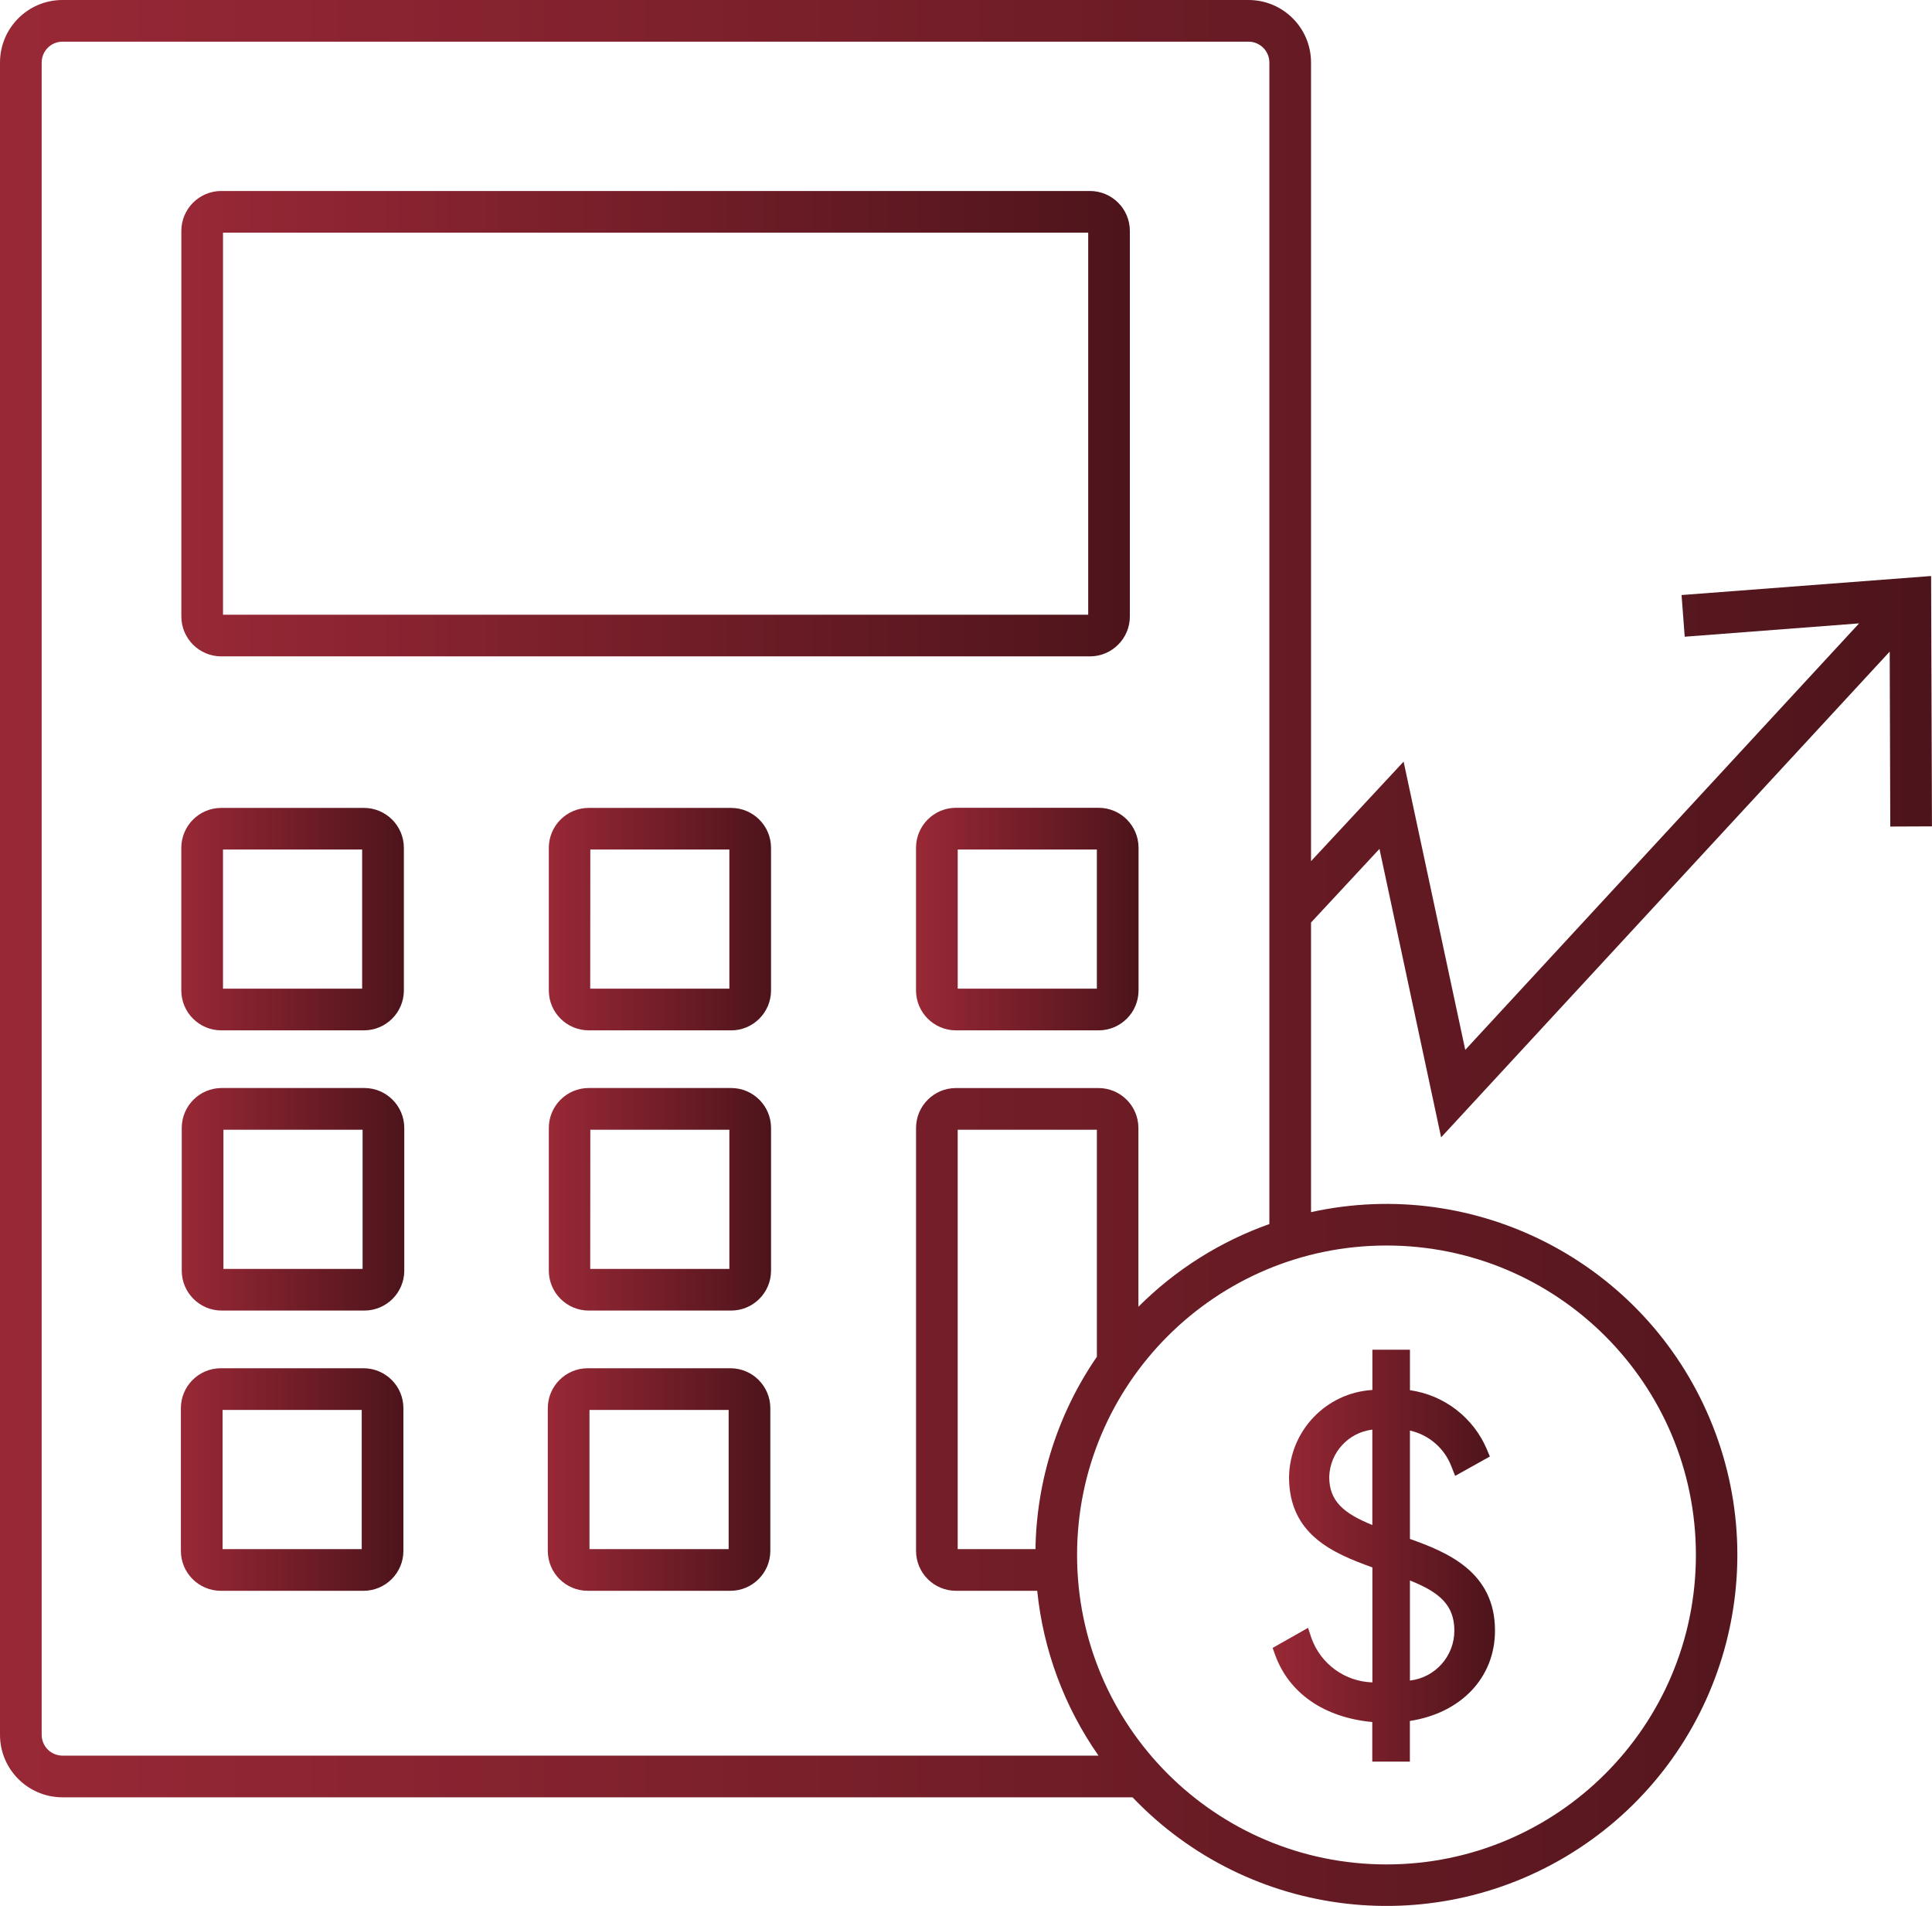
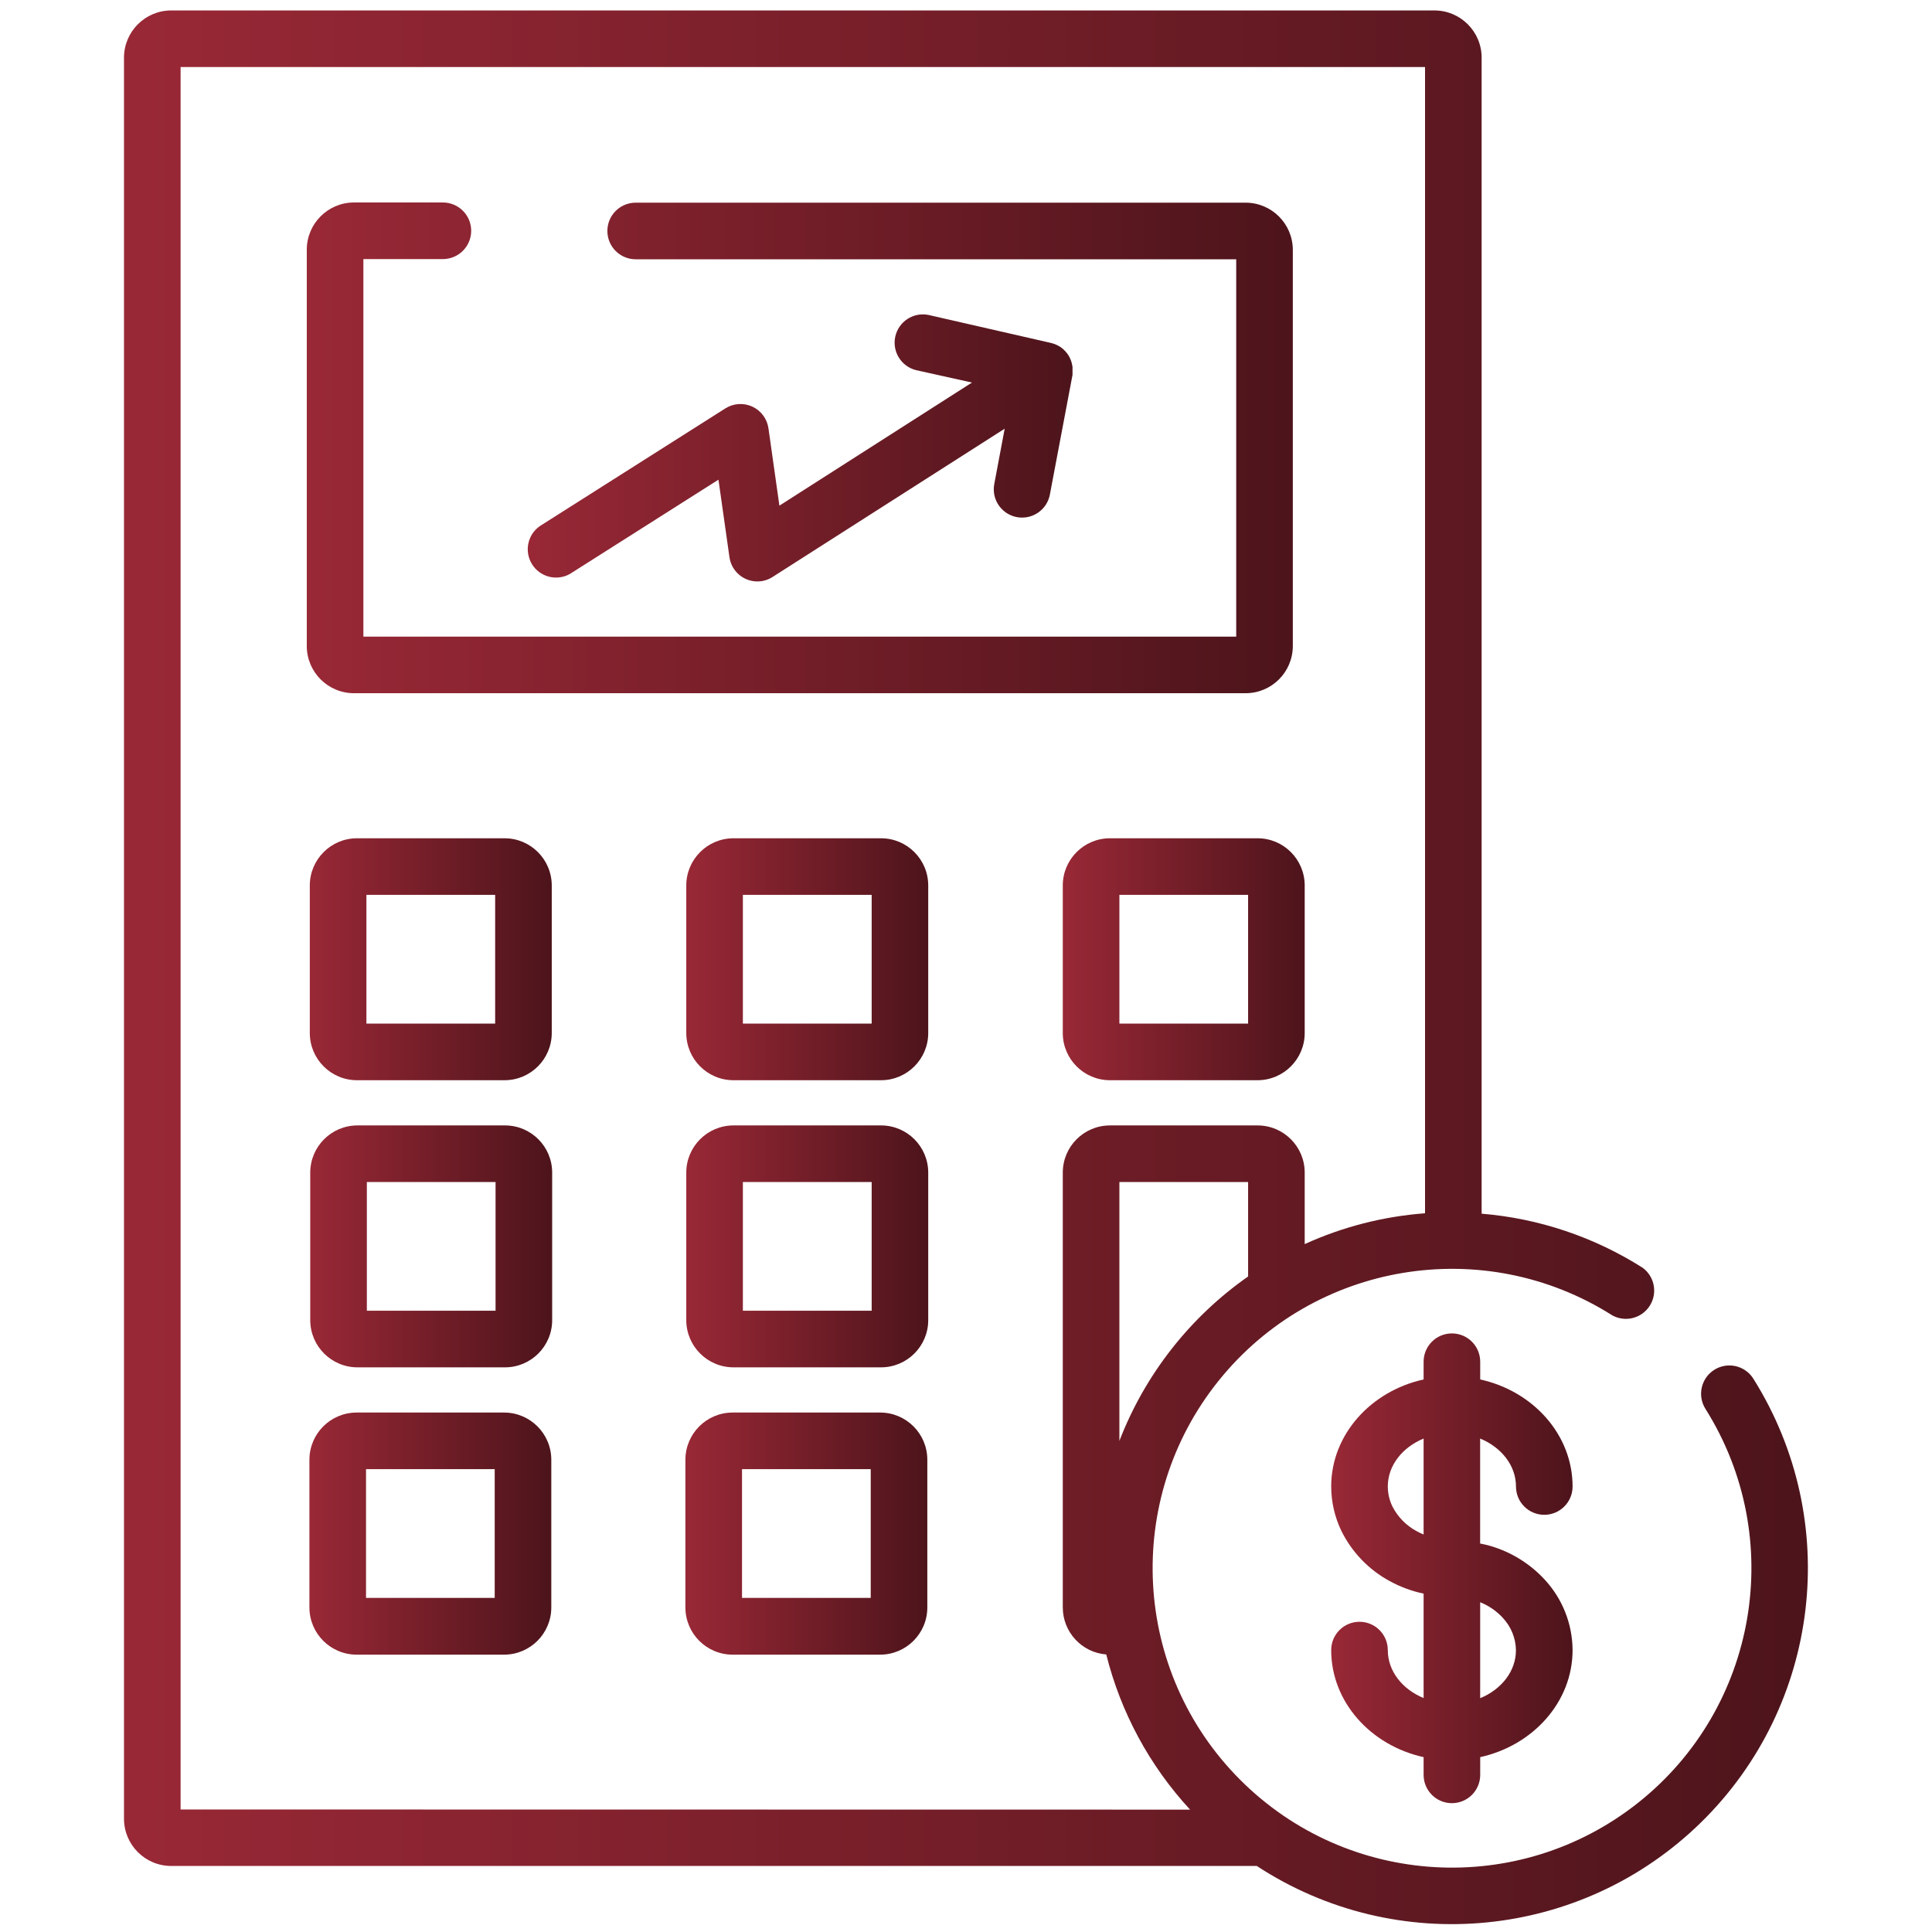
- <svg xmlns="http://www.w3.org/2000/svg" xmlns:xlink="http://www.w3.org/1999/xlink" id="contabilidade" width="109.691" height="108.196" viewBox="0 0 109.691 108.196">
+ <svg xmlns="http://www.w3.org/2000/svg" xmlns:xlink="http://www.w3.org/1999/xlink" id="Capa_1" data-name="Capa 1" viewBox="0 0 512 512">
  <defs>
-     <linearGradient id="linear-gradient" y1="0.5" x2="1" y2="0.5" gradientUnits="objectBoundingBox">
+     <style>.cls-1{fill:url(#linear-gradient);}.cls-2{fill:url(#linear-gradient-2);}.cls-3{fill:url(#linear-gradient-3);}.cls-4{fill:url(#linear-gradient-4);}.cls-5{fill:url(#linear-gradient-5);}.cls-6{fill:url(#linear-gradient-6);}.cls-7{fill:url(#linear-gradient-7);}.cls-8{fill:url(#linear-gradient-8);}.cls-9{fill:url(#linear-gradient-9);}.cls-10{fill:url(#linear-gradient-10);}.cls-11{fill:url(#linear-gradient-11);}</style>
+     <linearGradient id="linear-gradient" x1="81.3" y1="118.69" x2="342.61" y2="118.69" gradientUnits="userSpaceOnUse">
      <stop offset="0" stop-color="#992836" />
      <stop offset="1" stop-color="#4d141b" />
    </linearGradient>
-     <linearGradient id="linear-gradient-3" x1="0" y1="0.5" x2="1" y2="0.5" xlink:href="#linear-gradient" />
-     <linearGradient id="linear-gradient-4" x1="-0.001" y1="0.5" x2="1.001" y2="0.5" xlink:href="#linear-gradient" />
-     <linearGradient id="linear-gradient-5" x1="-0.001" y1="0.5" x2="1.001" y2="0.5" xlink:href="#linear-gradient" />
-     <linearGradient id="linear-gradient-6" x1="0" y1="0.5" x2="1" y2="0.5" xlink:href="#linear-gradient" />
-     <linearGradient id="linear-gradient-9" x1="0" y1="0.5" x2="1" y2="0.5" xlink:href="#linear-gradient" />
-     <linearGradient id="linear-gradient-10" x1="0" y1="0.5" x2="1" y2="0.5" xlink:href="#linear-gradient" />
+     <linearGradient id="linear-gradient-2" x1="281.65" y1="254.21" x2="345.76" y2="254.21" xlink:href="#linear-gradient" />
+     <linearGradient id="linear-gradient-3" x1="181.87" y1="254.21" x2="245.99" y2="254.21" xlink:href="#linear-gradient" />
+     <linearGradient id="linear-gradient-4" x1="181.87" y1="330.3" x2="245.99" y2="330.3" xlink:href="#linear-gradient" />
+     <linearGradient id="linear-gradient-5" x1="181.64" y1="406.4" x2="245.75" y2="406.4" xlink:href="#linear-gradient" />
+     <linearGradient id="linear-gradient-6" x1="82.22" y1="330.3" x2="146.33" y2="330.3" xlink:href="#linear-gradient" />
+     <linearGradient id="linear-gradient-7" x1="81.98" y1="406.4" x2="146.1" y2="406.4" xlink:href="#linear-gradient" />
+     <linearGradient id="linear-gradient-8" x1="82.1" y1="254.21" x2="146.22" y2="254.21" xlink:href="#linear-gradient" />
+     <linearGradient id="linear-gradient-9" x1="139.51" y1="118.69" x2="284.39" y2="118.69" xlink:href="#linear-gradient" />
+     <linearGradient id="linear-gradient-10" x1="32.86" y1="256.39" x2="479.14" y2="256.39" xlink:href="#linear-gradient" />
+     <linearGradient id="linear-gradient-11" x1="352.78" y1="415.64" x2="416.75" y2="415.64" xlink:href="#linear-gradient" />
  </defs>
-   <path id="Caminho_346" data-name="Caminho 346" d="M116.1,38.079l-14.168,1.08.179,2.366,9.9-.757L89.651,64.979l-3.5-16.364-5.256,5.651V8.929A3.549,3.549,0,0,0,77.346,5.38H10.009A3.549,3.549,0,0,0,6.46,8.929V103.86a3.549,3.549,0,0,0,3.549,3.549H70.761A19.925,19.925,0,1,0,80.895,74.19V57.749l3.886-4.18,3.5,16.376,25.469-27.575.032,9.931,2.366-.01ZM10.009,105.043a1.183,1.183,0,0,1-1.183-1.183V8.929a1.183,1.183,0,0,1,1.183-1.183H77.346a1.183,1.183,0,0,1,1.183,1.183V74.866a19.97,19.97,0,0,0-7.435,4.694V69.413a2.269,2.269,0,0,0-2.267-2.267H60.736a2.269,2.269,0,0,0-2.267,2.267V93.419a2.269,2.269,0,0,0,2.267,2.267h4.613a19.8,19.8,0,0,0,3.48,9.357ZM68.736,69.512V82.4A19.8,19.8,0,0,0,65.25,93.32H60.834V69.512Zm16.441,6.573A17.567,17.567,0,1,1,67.612,93.651,17.567,17.567,0,0,1,85.177,76.085Z" transform="translate(-6.46 -5.38)" fill="url(#linear-gradient)" />
-   <path id="Caminho_347" data-name="Caminho 347" d="M110.266,86.789H60.947a2.269,2.269,0,0,1-2.267-2.267V62.637a2.269,2.269,0,0,1,2.267-2.267h49.319a2.269,2.269,0,0,1,2.267,2.267V84.522a2.269,2.269,0,0,1-2.267,2.267Zm-49.22-2.366h49.122V62.736H61.046Z" transform="translate(-48.384 -49.528)" fill="url(#linear-gradient)" />
-   <path id="Caminho_348" data-name="Caminho 348" d="M280.617,250.612h-8.1a2.269,2.269,0,0,1-2.267-2.267v-8.1a2.269,2.269,0,0,1,2.267-2.267h8.1a2.269,2.269,0,0,1,2.267,2.267v8.1A2.269,2.269,0,0,1,280.617,250.612Zm-8-2.366h7.9v-7.9h-7.9Z" transform="translate(-218.242 -192.121)" fill="url(#linear-gradient-3)" />
-   <path id="Caminho_349" data-name="Caminho 349" d="M174.851,250.628h-8.083a2.269,2.269,0,0,1-2.267-2.267v-8.1A2.269,2.269,0,0,1,166.767,238h8.083a2.269,2.269,0,0,1,2.267,2.267v8.1a2.269,2.269,0,0,1-2.267,2.263Zm-8-2.366h7.9v-7.9h-7.894Z" transform="translate(-133.341 -192.137)" fill="url(#linear-gradient-4)" />
-   <path id="Caminho_350" data-name="Caminho 350" d="M174.851,331.292h-8.083a2.269,2.269,0,0,1-2.267-2.267v-8.1a2.269,2.269,0,0,1,2.267-2.267h8.083a2.269,2.269,0,0,1,2.267,2.267v8.1a2.269,2.269,0,0,1-2.267,2.267Zm-8-2.366h7.9v-7.9h-7.894Z" transform="translate(-133.341 -256.894)" fill="url(#linear-gradient-5)" />
-   <path id="Caminho_351" data-name="Caminho 351" d="M174.577,411.974h-8.1a2.269,2.269,0,0,1-2.267-2.267v-8.1a2.269,2.269,0,0,1,2.267-2.267h8.1a2.269,2.269,0,0,1,2.267,2.267v8.1a2.269,2.269,0,0,1-2.267,2.267Zm-8-2.366h7.9v-7.9h-7.9Z" transform="translate(-133.108 -321.668)" fill="url(#linear-gradient-6)" />
-   <path id="Caminho_352" data-name="Caminho 352" d="M69.167,331.292h-8.1a2.269,2.269,0,0,1-2.267-2.267v-8.1a2.269,2.269,0,0,1,2.267-2.267h8.1a2.269,2.269,0,0,1,2.267,2.267v8.1A2.269,2.269,0,0,1,69.167,331.292Zm-8-2.366h7.9v-7.9h-7.9Z" transform="translate(-48.481 -256.894)" fill="url(#linear-gradient)" />
-   <path id="Caminho_353" data-name="Caminho 353" d="M68.917,411.974h-8.1a2.269,2.269,0,0,1-2.267-2.267v-8.1a2.269,2.269,0,0,1,2.267-2.267h8.1a2.269,2.269,0,0,1,2.267,2.267v8.1a2.269,2.269,0,0,1-2.267,2.267Zm-8-2.366h7.9v-7.9h-7.9Z" transform="translate(-48.28 -321.668)" fill="url(#linear-gradient-6)" />
-   <path id="Caminho_354" data-name="Caminho 354" d="M69.045,250.628h-8.1a2.269,2.269,0,0,1-2.267-2.267v-8.1A2.269,2.269,0,0,1,60.947,238h8.1a2.269,2.269,0,0,1,2.267,2.267v8.1A2.269,2.269,0,0,1,69.045,250.628Zm-8-2.366h7.9v-7.9h-7.9Z" transform="translate(-48.384 -192.137)" fill="url(#linear-gradient-9)" />
-   <path id="Caminho_355" data-name="Caminho 355" d="M380.72,404.741V398.59a3.285,3.285,0,0,1,2.366,2.066l.2.507,1.972-1.1-.164-.394a5.6,5.6,0,0,0-4.373-3.371V394h-2.133v2.285a5.037,5.037,0,0,0-4.732,4.947c0,3.291,2.545,4.337,4.732,5.126v6.528a3.8,3.8,0,0,1-3.468-2.537l-.183-.56-2.013,1.14.138.382c.789,2.194,2.792,3.571,5.52,3.825v2.248h2.135v-2.309c2.91-.448,4.832-2.466,4.832-5.126C385.554,406.618,382.855,405.5,380.72,404.741Zm-2.135-.789c-1.625-.664-2.447-1.347-2.447-2.735a2.784,2.784,0,0,1,2.447-2.681Zm4.657,5.984a2.851,2.851,0,0,1-2.522,2.845V407.1c1.64.653,2.522,1.374,2.522,2.841Z" transform="translate(-300.67 -317.38)" fill="url(#linear-gradient-10)" />
+   <path class="cls-1" d="M93.8,183.71H330.11a12.52,12.52,0,0,0,12.5-12.5v-105a12.52,12.52,0,0,0-12.5-12.5H168.46a7.5,7.5,0,0,0,0,15H327.61V168.71H96.3V68.66h21.07a7.5,7.5,0,0,0,0-15H93.8a12.52,12.52,0,0,0-12.5,12.5V171.21A12.52,12.52,0,0,0,93.8,183.71Z" />
+   <path class="cls-2" d="M333.26,222.15H294.15a12.51,12.51,0,0,0-12.5,12.5v39.12a12.51,12.51,0,0,0,12.5,12.5h39.11a12.51,12.51,0,0,0,12.5-12.5V234.65A12.51,12.51,0,0,0,333.26,222.15Zm-2.5,49.12H296.65V237.15h34.11Z" />
+   <path class="cls-3" d="M233.49,222.15H194.37a12.52,12.52,0,0,0-12.5,12.5v39.12a12.52,12.52,0,0,0,12.5,12.5h39.12a12.52,12.52,0,0,0,12.5-12.5V234.65A12.52,12.52,0,0,0,233.49,222.15ZM231,271.27H196.87V237.15H231Z" />
+   <path class="cls-4" d="M233.49,298.25H194.37a12.51,12.51,0,0,0-12.5,12.5v39.11a12.52,12.52,0,0,0,12.5,12.5h39.12a12.52,12.52,0,0,0,12.5-12.5V310.75A12.51,12.51,0,0,0,233.49,298.25ZM231,347.36H196.87V313.25H231Z" />
+   <path class="cls-5" d="M233.25,374.34H194.14a12.52,12.52,0,0,0-12.5,12.5V426a12.52,12.52,0,0,0,12.5,12.5h39.11a12.51,12.51,0,0,0,12.5-12.5V386.84A12.51,12.51,0,0,0,233.25,374.34Zm-2.5,49.12H196.64V389.34h34.11Z" />
+   <path class="cls-6" d="M133.83,298.25H94.72a12.51,12.51,0,0,0-12.5,12.5v39.11a12.52,12.52,0,0,0,12.5,12.5h39.11a12.51,12.51,0,0,0,12.5-12.5V310.75A12.5,12.5,0,0,0,133.83,298.25Zm-2.5,49.11H97.22V313.25h34.11Z" />
+   <path class="cls-7" d="M133.6,374.34H94.48A12.52,12.52,0,0,0,82,386.84V426a12.52,12.52,0,0,0,12.5,12.5H133.6A12.52,12.52,0,0,0,146.1,426V386.84A12.52,12.52,0,0,0,133.6,374.34Zm-2.5,49.12H97V389.34H131.1Z" />
+   <path class="cls-8" d="M94.6,222.15a12.52,12.52,0,0,0-12.5,12.5v39.12a12.52,12.52,0,0,0,12.5,12.5h39.12a12.52,12.52,0,0,0,12.5-12.5V234.65a12.52,12.52,0,0,0-12.5-12.5Zm36.62,49.12H97.1V237.15h34.12Z" />
+   <path class="cls-9" d="M151,152.12l39.4-25,2.91,20.53a7.48,7.48,0,0,0,7.42,6.44,7.43,7.43,0,0,0,4-1.18l61.52-39.3-2.76,14.68a7.34,7.34,0,0,0-.13,1.39,7.5,7.5,0,0,0,14.87,1.38l6-31.72h0c0-.06,0-.12,0-.17s0-.25,0-.37l0-.36c0-.12,0-.23,0-.35s0-.25,0-.38,0-.22,0-.33,0-.25-.05-.38,0-.22-.05-.33l-.09-.37a3,3,0,0,0-.08-.32l-.12-.37-.12-.31c-.05-.13-.11-.26-.17-.38l-.12-.27c-.08-.15-.16-.29-.25-.43a1.62,1.62,0,0,0-.1-.18s0,0,0,0a.05.05,0,0,0,0,0h0l-.08-.1a7.21,7.21,0,0,0-.47-.62l-.17-.19a5.92,5.92,0,0,0-.56-.56l-.08-.08h0l0,0a8.27,8.27,0,0,0-.66-.51l-.19-.12c-.18-.1-.35-.21-.53-.3l-.28-.14-.52-.22-.27-.1a8.19,8.19,0,0,0-.81-.23h0L246,83.45a7.5,7.5,0,0,0-3.24,14.64l14.82,3.29L206.55,134l-2.9-20.48a7.49,7.49,0,0,0-11.44-5.28L143,139.46a7.5,7.5,0,0,0,8,12.66Z" />
+   <path class="cls-10" d="M464.65,365.36a7.5,7.5,0,0,0-12.69,8,79.34,79.34,0,1,1-24.65-24.75A7.5,7.5,0,0,0,435.36,336a93.9,93.9,0,0,0-42.71-14.36V15.27a12.52,12.52,0,0,0-12.5-12.5H45.36a12.52,12.52,0,0,0-12.5,12.5V482a12.52,12.52,0,0,0,12.5,12.5h287.7A94.36,94.36,0,0,0,464.65,365.36ZM330.76,338.28a94.93,94.93,0,0,0-34.11,43.57v-68.6h34.11ZM47.86,479.53V17.77H377.65V321.53a93.91,93.91,0,0,0-31.89,8.17V310.75a12.5,12.5,0,0,0-12.5-12.5H294.15a12.5,12.5,0,0,0-12.5,12.5V426a12.51,12.51,0,0,0,11.52,12.45,94.33,94.33,0,0,0,22.21,41.12Z" />
+   <path class="cls-11" d="M401.75,393.94a7.5,7.5,0,1,0,15,0c0-13.74-10.45-25.28-24.48-28.37v-4.7a7.5,7.5,0,0,0-15,0v4.7c-14,3.09-24.49,14.63-24.49,28.37a27.32,27.32,0,0,0,2.68,11.73A30.51,30.51,0,0,0,368.27,419a33,33,0,0,0,9,3.33V450c-5.62-2.31-9.49-7.13-9.49-12.71a7.5,7.5,0,1,0-15,0c0,13.74,10.46,25.28,24.49,28.37v4.7a7.5,7.5,0,0,0,15,0v-4.7c14-3.09,24.48-14.63,24.48-28.37a27.73,27.73,0,0,0-7.39-18.68A31.69,31.69,0,0,0,395,409.7c-.93-.27-1.85-.48-2.75-.65V381.23C397.88,383.55,401.75,388.37,401.75,393.94Zm-24.48,12.71a16.08,16.08,0,0,1-1.78-.84,15.34,15.34,0,0,1-6.51-6.63,12.28,12.28,0,0,1-1.2-5.24c0-5.57,3.87-10.39,9.49-12.71Zm21,22.11a12.79,12.79,0,0,1,3.47,8.57c0,5.58-3.87,10.4-9.48,12.71V424.61A16.51,16.51,0,0,1,398.28,428.76Z" />
</svg>
